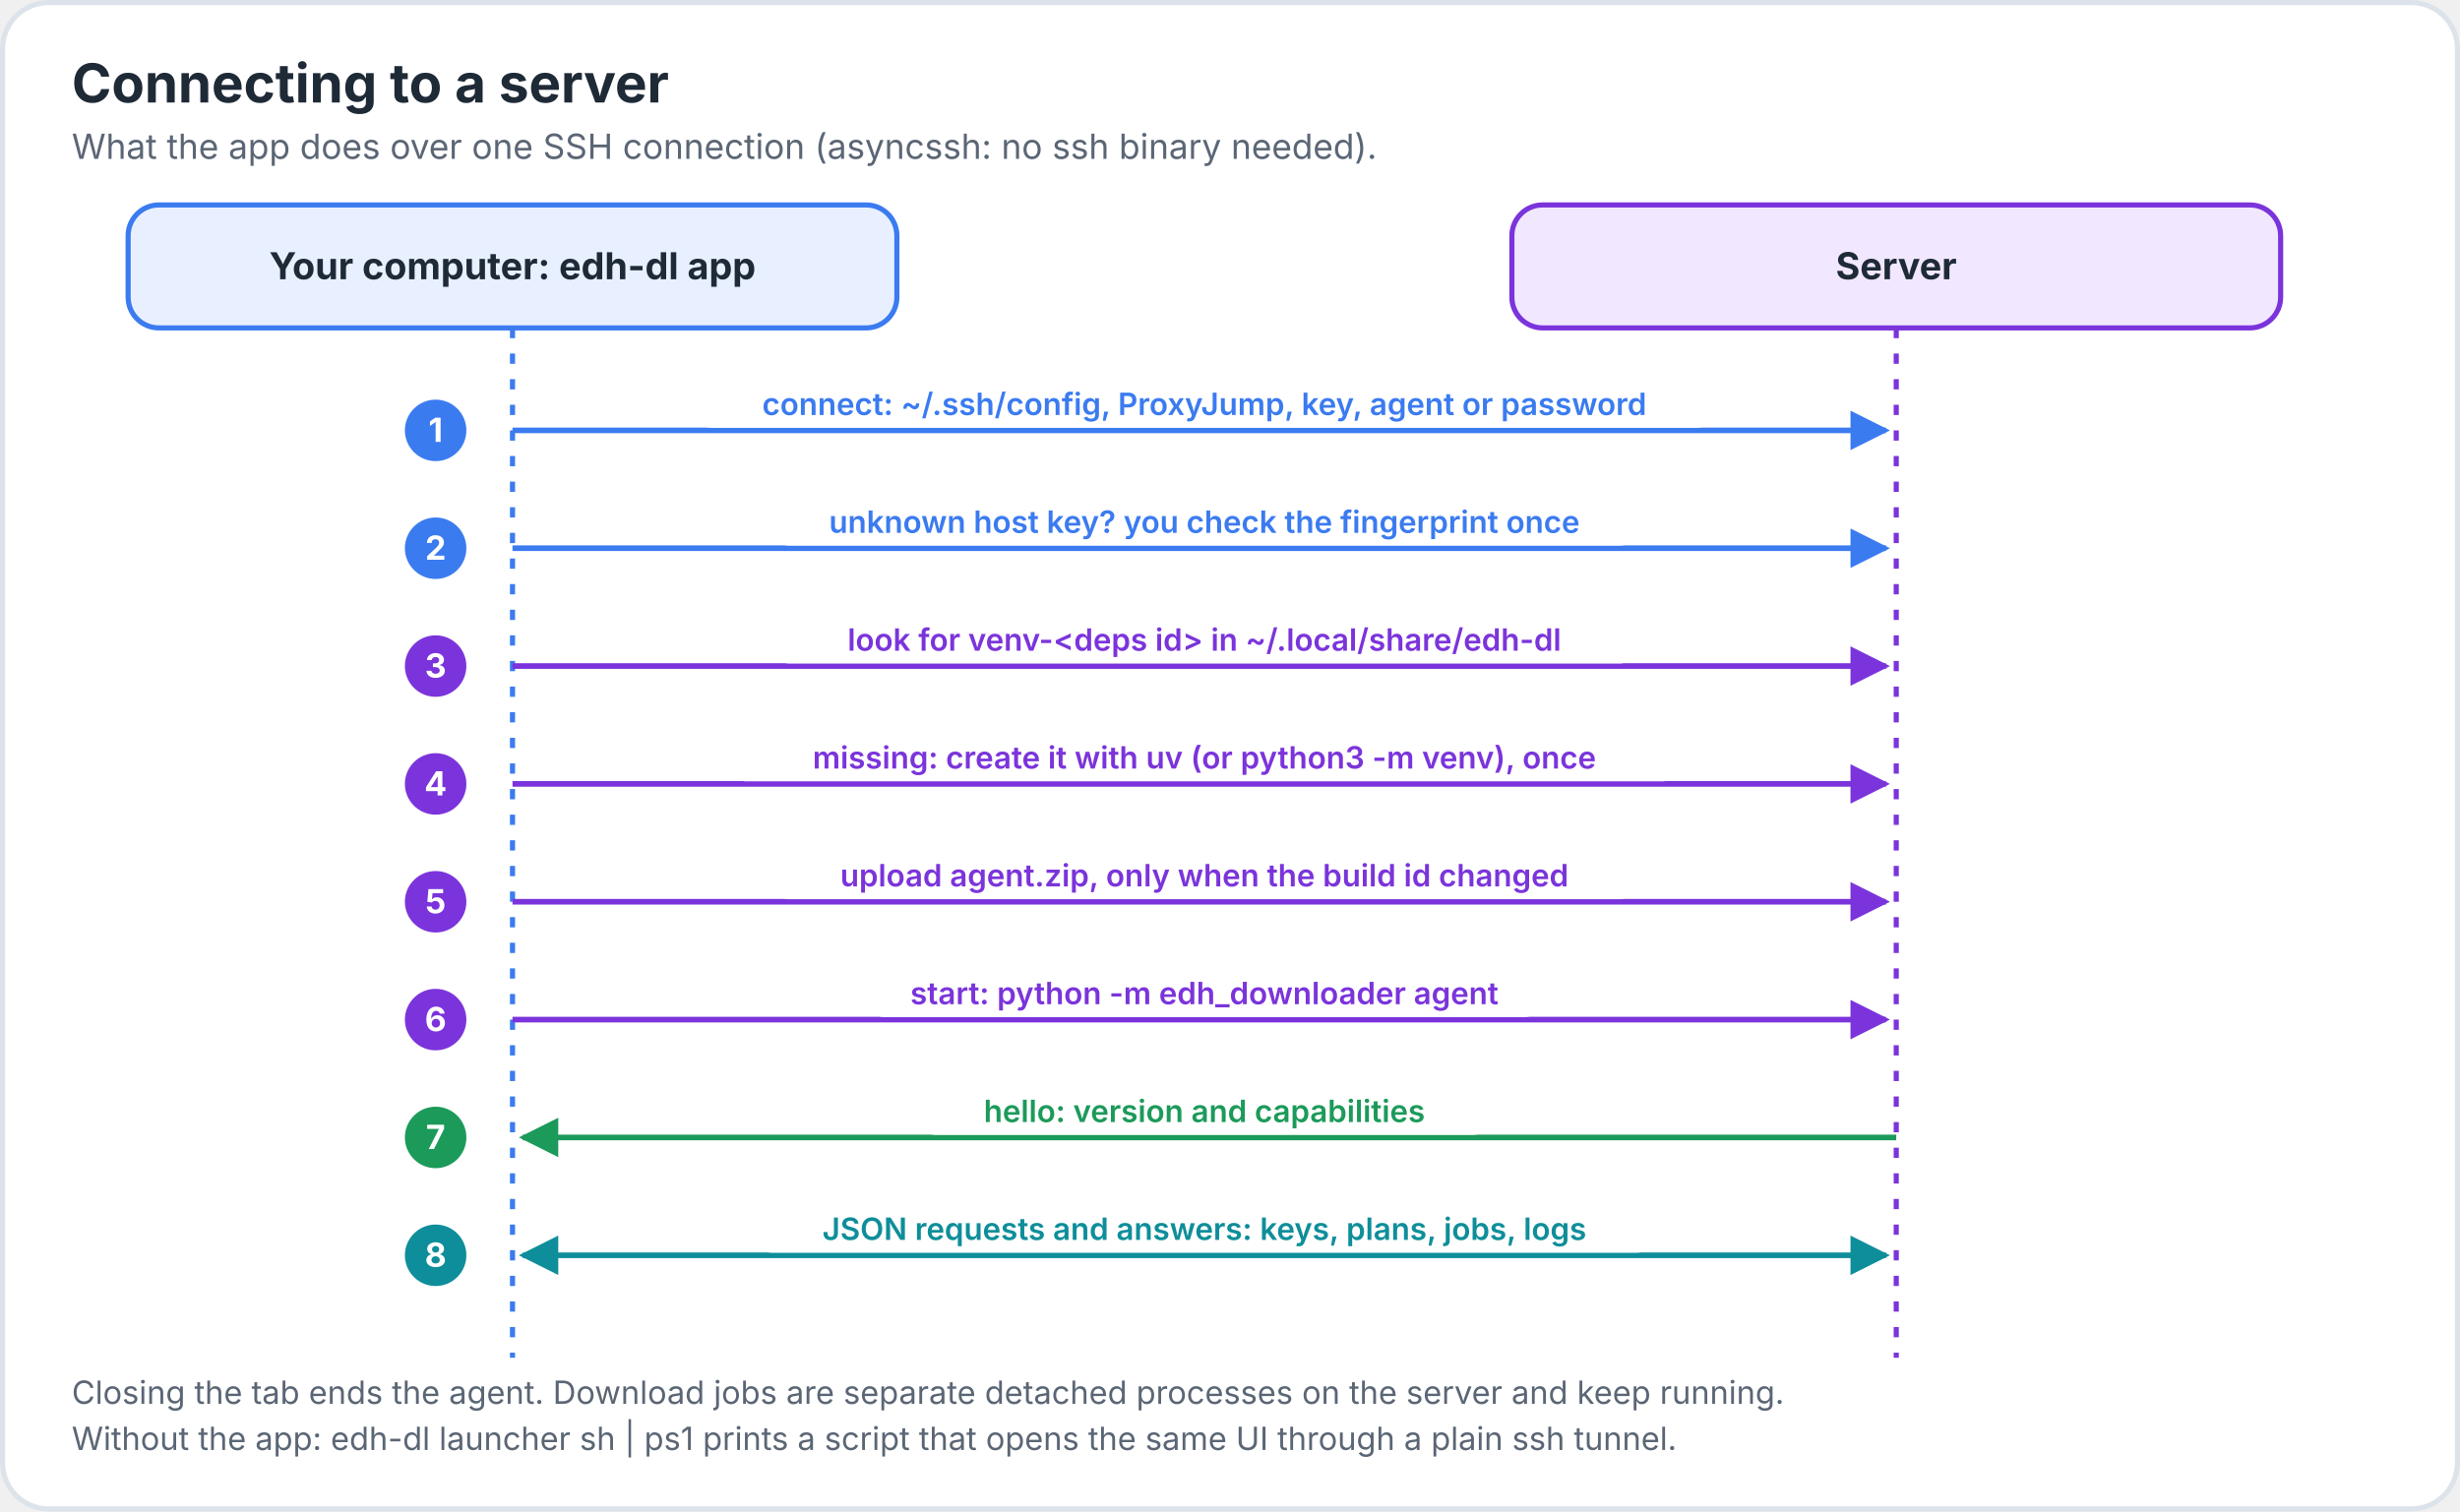
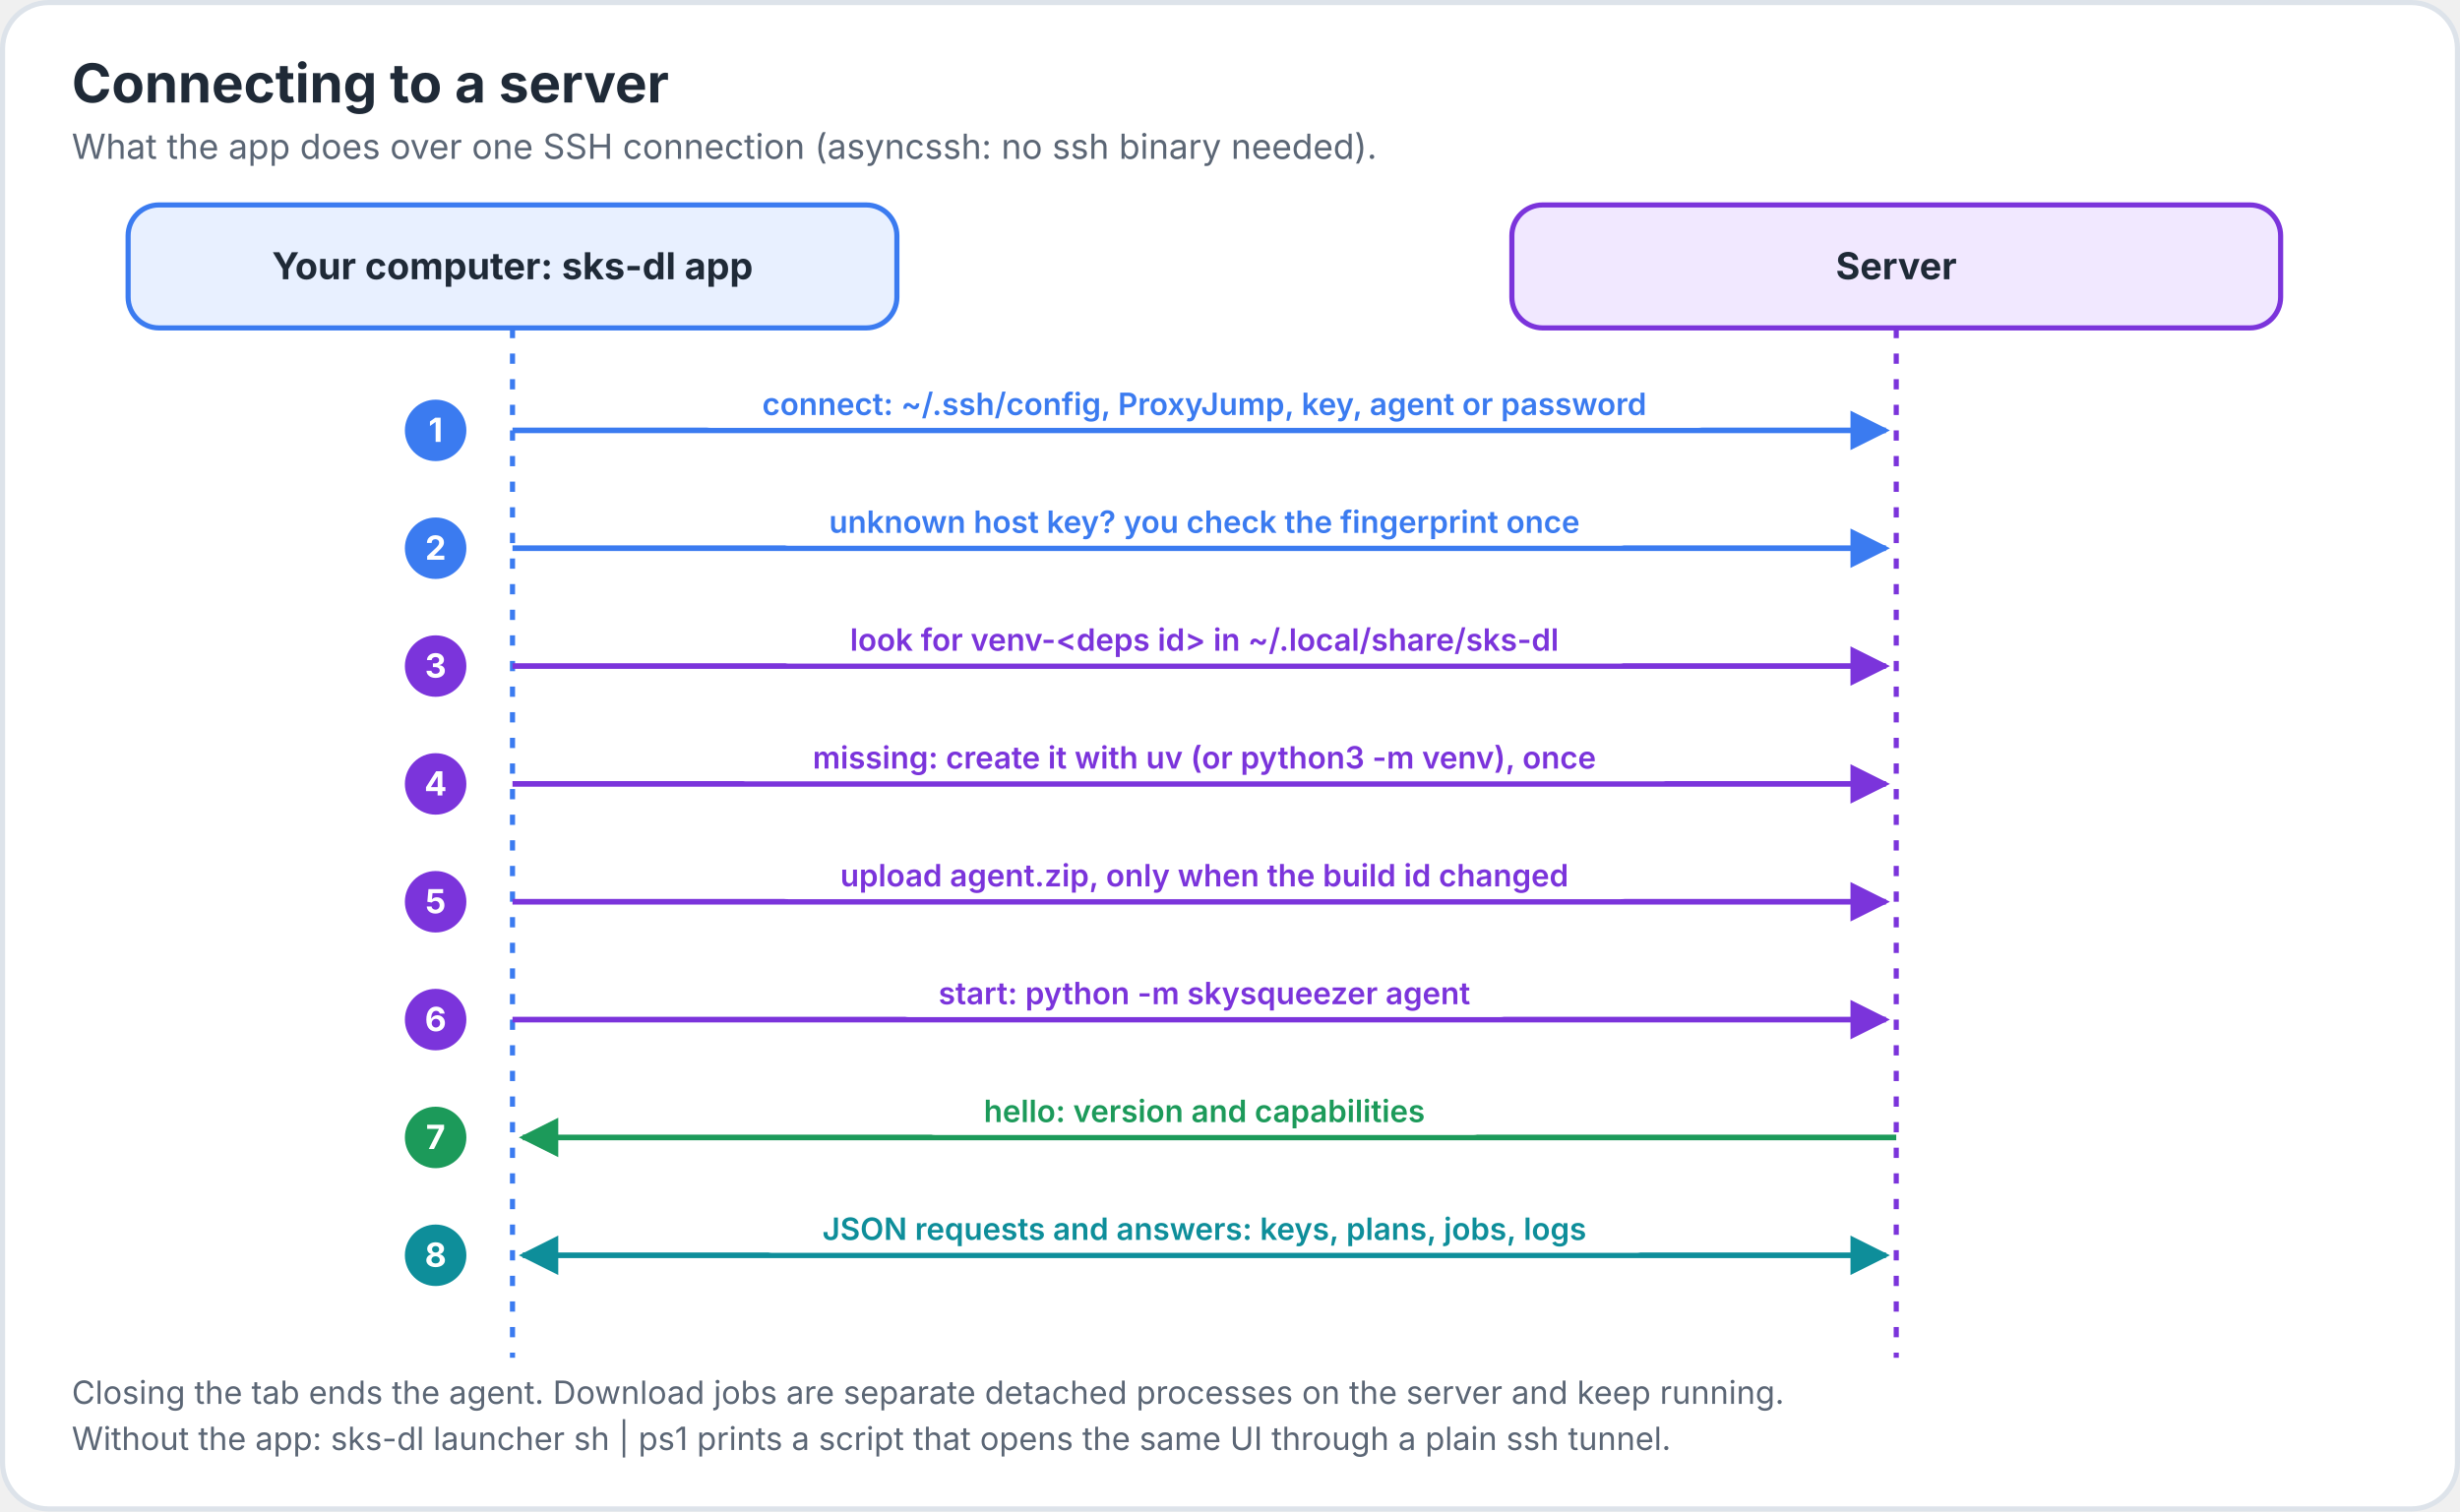
<svg xmlns="http://www.w3.org/2000/svg" viewBox="0 0 960 590" width="960" height="590" font-family="Inter, 'Segoe UI', Helvetica, Arial, sans-serif" role="img" aria-label="Connecting to a server">
  <defs>
    <marker id="a-ui" viewBox="0 0 10 10" refX="9" refY="5" markerWidth="7" markerHeight="7" orient="auto-start-reverse">
      <path d="M0 0 L10 5 L0 10 z" fill="#3B7BF0" />
    </marker>
    <marker id="a-edh" viewBox="0 0 10 10" refX="9" refY="5" markerWidth="7" markerHeight="7" orient="auto-start-reverse">
      <path d="M0 0 L10 5 L0 10 z" fill="#E8780C" />
    </marker>
    <marker id="a-cds" viewBox="0 0 10 10" refX="9" refY="5" markerWidth="7" markerHeight="7" orient="auto-start-reverse">
      <path d="M0 0 L10 5 L0 10 z" fill="#0E8E9A" />
    </marker>
    <marker id="a-proc" viewBox="0 0 10 10" refX="9" refY="5" markerWidth="7" markerHeight="7" orient="auto-start-reverse">
      <path d="M0 0 L10 5 L0 10 z" fill="#7B34DB" />
    </marker>
    <marker id="a-store" viewBox="0 0 10 10" refX="9" refY="5" markerWidth="7" markerHeight="7" orient="auto-start-reverse">
      <path d="M0 0 L10 5 L0 10 z" fill="#1C9A5A" />
    </marker>
    <marker id="a-file" viewBox="0 0 10 10" refX="9" refY="5" markerWidth="7" markerHeight="7" orient="auto-start-reverse">
      <path d="M0 0 L10 5 L0 10 z" fill="#7A8696" />
    </marker>
    <marker id="a-ext" viewBox="0 0 10 10" refX="9" refY="5" markerWidth="7" markerHeight="7" orient="auto-start-reverse">
      <path d="M0 0 L10 5 L0 10 z" fill="#44546A" />
    </marker>
    <marker id="a-warn" viewBox="0 0 10 10" refX="9" refY="5" markerWidth="7" markerHeight="7" orient="auto-start-reverse">
      <path d="M0 0 L10 5 L0 10 z" fill="#D9363E" />
    </marker>
    <marker id="a-ok" viewBox="0 0 10 10" refX="9" refY="5" markerWidth="7" markerHeight="7" orient="auto-start-reverse">
      <path d="M0 0 L10 5 L0 10 z" fill="#1C9A5A" />
    </marker>
    <marker id="a-ink" viewBox="0 0 10 10" refX="9" refY="5" markerWidth="7" markerHeight="7" orient="auto-start-reverse">
      <path d="M0 0 L10 5 L0 10 z" fill="#44546A" />
    </marker>
  </defs>
  <rect x="1" y="1" width="958" height="588" rx="18" fill="#FFFFFF" stroke="#DDE3EA" stroke-width="2" />
  <text x="28" y="40" font-size="21" font-weight="750" fill="#1F2A37">Connecting to a server</text>
  <text x="28" y="62" font-size="13.5" fill="#5B6675">What the app does over one SSH connection (asyncssh: no ssh binary needed).</text>
  <rect x="50" y="80" width="300" height="48" rx="12" fill="#E8F0FF" stroke="#3B7BF0" stroke-width="2" />
-   <text x="200.0" y="109.0" font-size="14.5" font-weight="650" fill="#1F2A37" text-anchor="middle">Your computer: edh-dl app</text>
+   <text x="200.0" y="109.0" font-size="14.5" font-weight="650" fill="#1F2A37" text-anchor="middle">Your computer: sks-dl app</text>
  <rect x="590" y="80" width="300" height="48" rx="12" fill="#F1E8FF" stroke="#7B34DB" stroke-width="2" />
  <text x="740.0" y="109.0" font-size="14.5" font-weight="650" fill="#1F2A37" text-anchor="middle">Server</text>
  <path d="M200 128 V530" stroke="#3B7BF0" stroke-width="2" stroke-dasharray="4 6" />
  <path d="M740 128 V530" stroke="#7B34DB" stroke-width="2" stroke-dasharray="4 6" />
  <circle cx="170" cy="168" r="12" fill="#3B7BF0" />
  <text x="170" y="172.5" font-size="13" font-weight="700" fill="#FFFFFF" text-anchor="middle">1</text>
  <path d="M200 168 L736 168" fill="none" stroke="#3B7BF0" stroke-width="2.2" stroke-linejoin="round" marker-end="url(#a-ui)" />
  <rect x="273.5" y="149.0" width="393.0" height="18" rx="4" fill="#FFFFFF" fill-opacity="0.92" />
  <text x="470.0" y="162" font-size="12" font-weight="600" fill="#3B7BF0" text-anchor="middle">connect: ~/.ssh/config, ProxyJump, key, agent or password</text>
  <circle cx="170" cy="214" r="12" fill="#3B7BF0" />
  <text x="170" y="218.5" font-size="13" font-weight="700" fill="#FFFFFF" text-anchor="middle">2</text>
  <path d="M200 214 L736 214" fill="none" stroke="#3B7BF0" stroke-width="2.2" stroke-linejoin="round" marker-end="url(#a-ui)" />
  <rect x="303.7" y="195.0" width="332.6" height="18" rx="4" fill="#FFFFFF" fill-opacity="0.92" />
  <text x="470.0" y="208" font-size="12" font-weight="600" fill="#3B7BF0" text-anchor="middle">unknown host key? you check the fingerprint once</text>
  <circle cx="170" cy="260" r="12" fill="#7B34DB" />
  <text x="170" y="264.5" font-size="13" font-weight="700" fill="#FFFFFF" text-anchor="middle">3</text>
  <path d="M200 260 L736 260" fill="none" stroke="#7B34DB" stroke-width="2.2" stroke-linejoin="round" marker-end="url(#a-proc)" />
  <rect x="303.7" y="241.0" width="332.6" height="18" rx="4" fill="#FFFFFF" fill-opacity="0.92" />
-   <text x="470.0" y="254" font-size="12" font-weight="600" fill="#7B34DB" text-anchor="middle">look for venv-&lt;deps id&gt; in ~/.local/share/edh-dl</text>
+   <text x="470.0" y="254" font-size="12" font-weight="600" fill="#7B34DB" text-anchor="middle">look for venv-&lt;deps id&gt; in ~/.local/share/sks-dl</text>
  <circle cx="170" cy="306" r="12" fill="#7B34DB" />
  <text x="170" y="310.5" font-size="13" font-weight="700" fill="#FFFFFF" text-anchor="middle">4</text>
  <path d="M200 306 L736 306" fill="none" stroke="#7B34DB" stroke-width="2.2" stroke-linejoin="round" marker-end="url(#a-proc)" />
  <rect x="286.9" y="287.0" width="366.2" height="18" rx="4" fill="#FFFFFF" fill-opacity="0.92" />
  <text x="470.0" y="300" font-size="12" font-weight="600" fill="#7B34DB" text-anchor="middle">missing: create it with uv (or python3 -m venv), once</text>
  <circle cx="170" cy="352" r="12" fill="#7B34DB" />
  <text x="170" y="356.5" font-size="13" font-weight="700" fill="#FFFFFF" text-anchor="middle">5</text>
  <path d="M200 352 L736 352" fill="none" stroke="#7B34DB" stroke-width="2.2" stroke-linejoin="round" marker-end="url(#a-proc)" />
  <rect x="303.7" y="333.0" width="332.6" height="18" rx="4" fill="#FFFFFF" fill-opacity="0.92" />
  <text x="470.0" y="346" font-size="12" font-weight="600" fill="#7B34DB" text-anchor="middle">upload agent.zip, only when the build id changed</text>
  <circle cx="170" cy="398" r="12" fill="#7B34DB" />
  <text x="170" y="402.5" font-size="13" font-weight="700" fill="#FFFFFF" text-anchor="middle">6</text>
  <path d="M200 398 L736 398" fill="none" stroke="#7B34DB" stroke-width="2.2" stroke-linejoin="round" marker-end="url(#a-proc)" />
-   <rect x="340.7" y="379.0" width="258.6" height="18" rx="4" fill="#FFFFFF" fill-opacity="0.92" />
-   <text x="470.0" y="392" font-size="12" font-weight="600" fill="#7B34DB" text-anchor="middle">start: python -m edh_downloader agent</text>
+   <rect x="350.8" y="379.0" width="238.5" height="18" rx="4" fill="#FFFFFF" fill-opacity="0.92" />
+   <text x="470.0" y="392" font-size="12" font-weight="600" fill="#7B34DB" text-anchor="middle">start: python -m skysqueezer agent</text>
  <circle cx="170" cy="444" r="12" fill="#1C9A5A" />
  <text x="170" y="448.5" font-size="13" font-weight="700" fill="#FFFFFF" text-anchor="middle">7</text>
  <path d="M740 444 L204 444" fill="none" stroke="#1C9A5A" stroke-width="2.2" stroke-linejoin="round" marker-end="url(#a-ok)" />
  <rect x="360.8" y="425.0" width="218.3" height="18" rx="4" fill="#FFFFFF" fill-opacity="0.92" />
  <text x="470.0" y="438" font-size="12" font-weight="600" fill="#1C9A5A" text-anchor="middle">hello: version and capabilities</text>
  <circle cx="170" cy="490" r="12" fill="#0E8E9A" />
  <text x="170" y="494.5" font-size="13" font-weight="700" fill="#FFFFFF" text-anchor="middle">8</text>
  <path d="M204 490 L736 490" stroke="#0E8E9A" stroke-width="2.2" marker-start="url(#a-cds)" marker-end="url(#a-cds)" />
  <rect x="297.0" y="471.0" width="346.0" height="18" rx="4" fill="#FFFFFF" fill-opacity="0.92" />
  <text x="470.0" y="484" font-size="12" font-weight="600" fill="#0E8E9A" text-anchor="middle">JSON requests and answers: keys, plans, jobs, logs</text>
  <text x="28" y="548" font-size="12.5" font-weight="400" fill="#5B6675" text-anchor="start">Closing the tab ends the agent. Download jobs are separate detached processes on the server and keep running.</text>
-   <text x="28" y="566" font-size="12.5" font-weight="400" fill="#5B6675" text-anchor="start">Without the app: edh-dl launcher sh | ps1 prints a script that opens the same UI through a plain ssh tunnel.</text>
+   <text x="28" y="566" font-size="12.5" font-weight="400" fill="#5B6675" text-anchor="start">Without the app: sks-dl launcher sh | ps1 prints a script that opens the same UI through a plain ssh tunnel.</text>
</svg>
